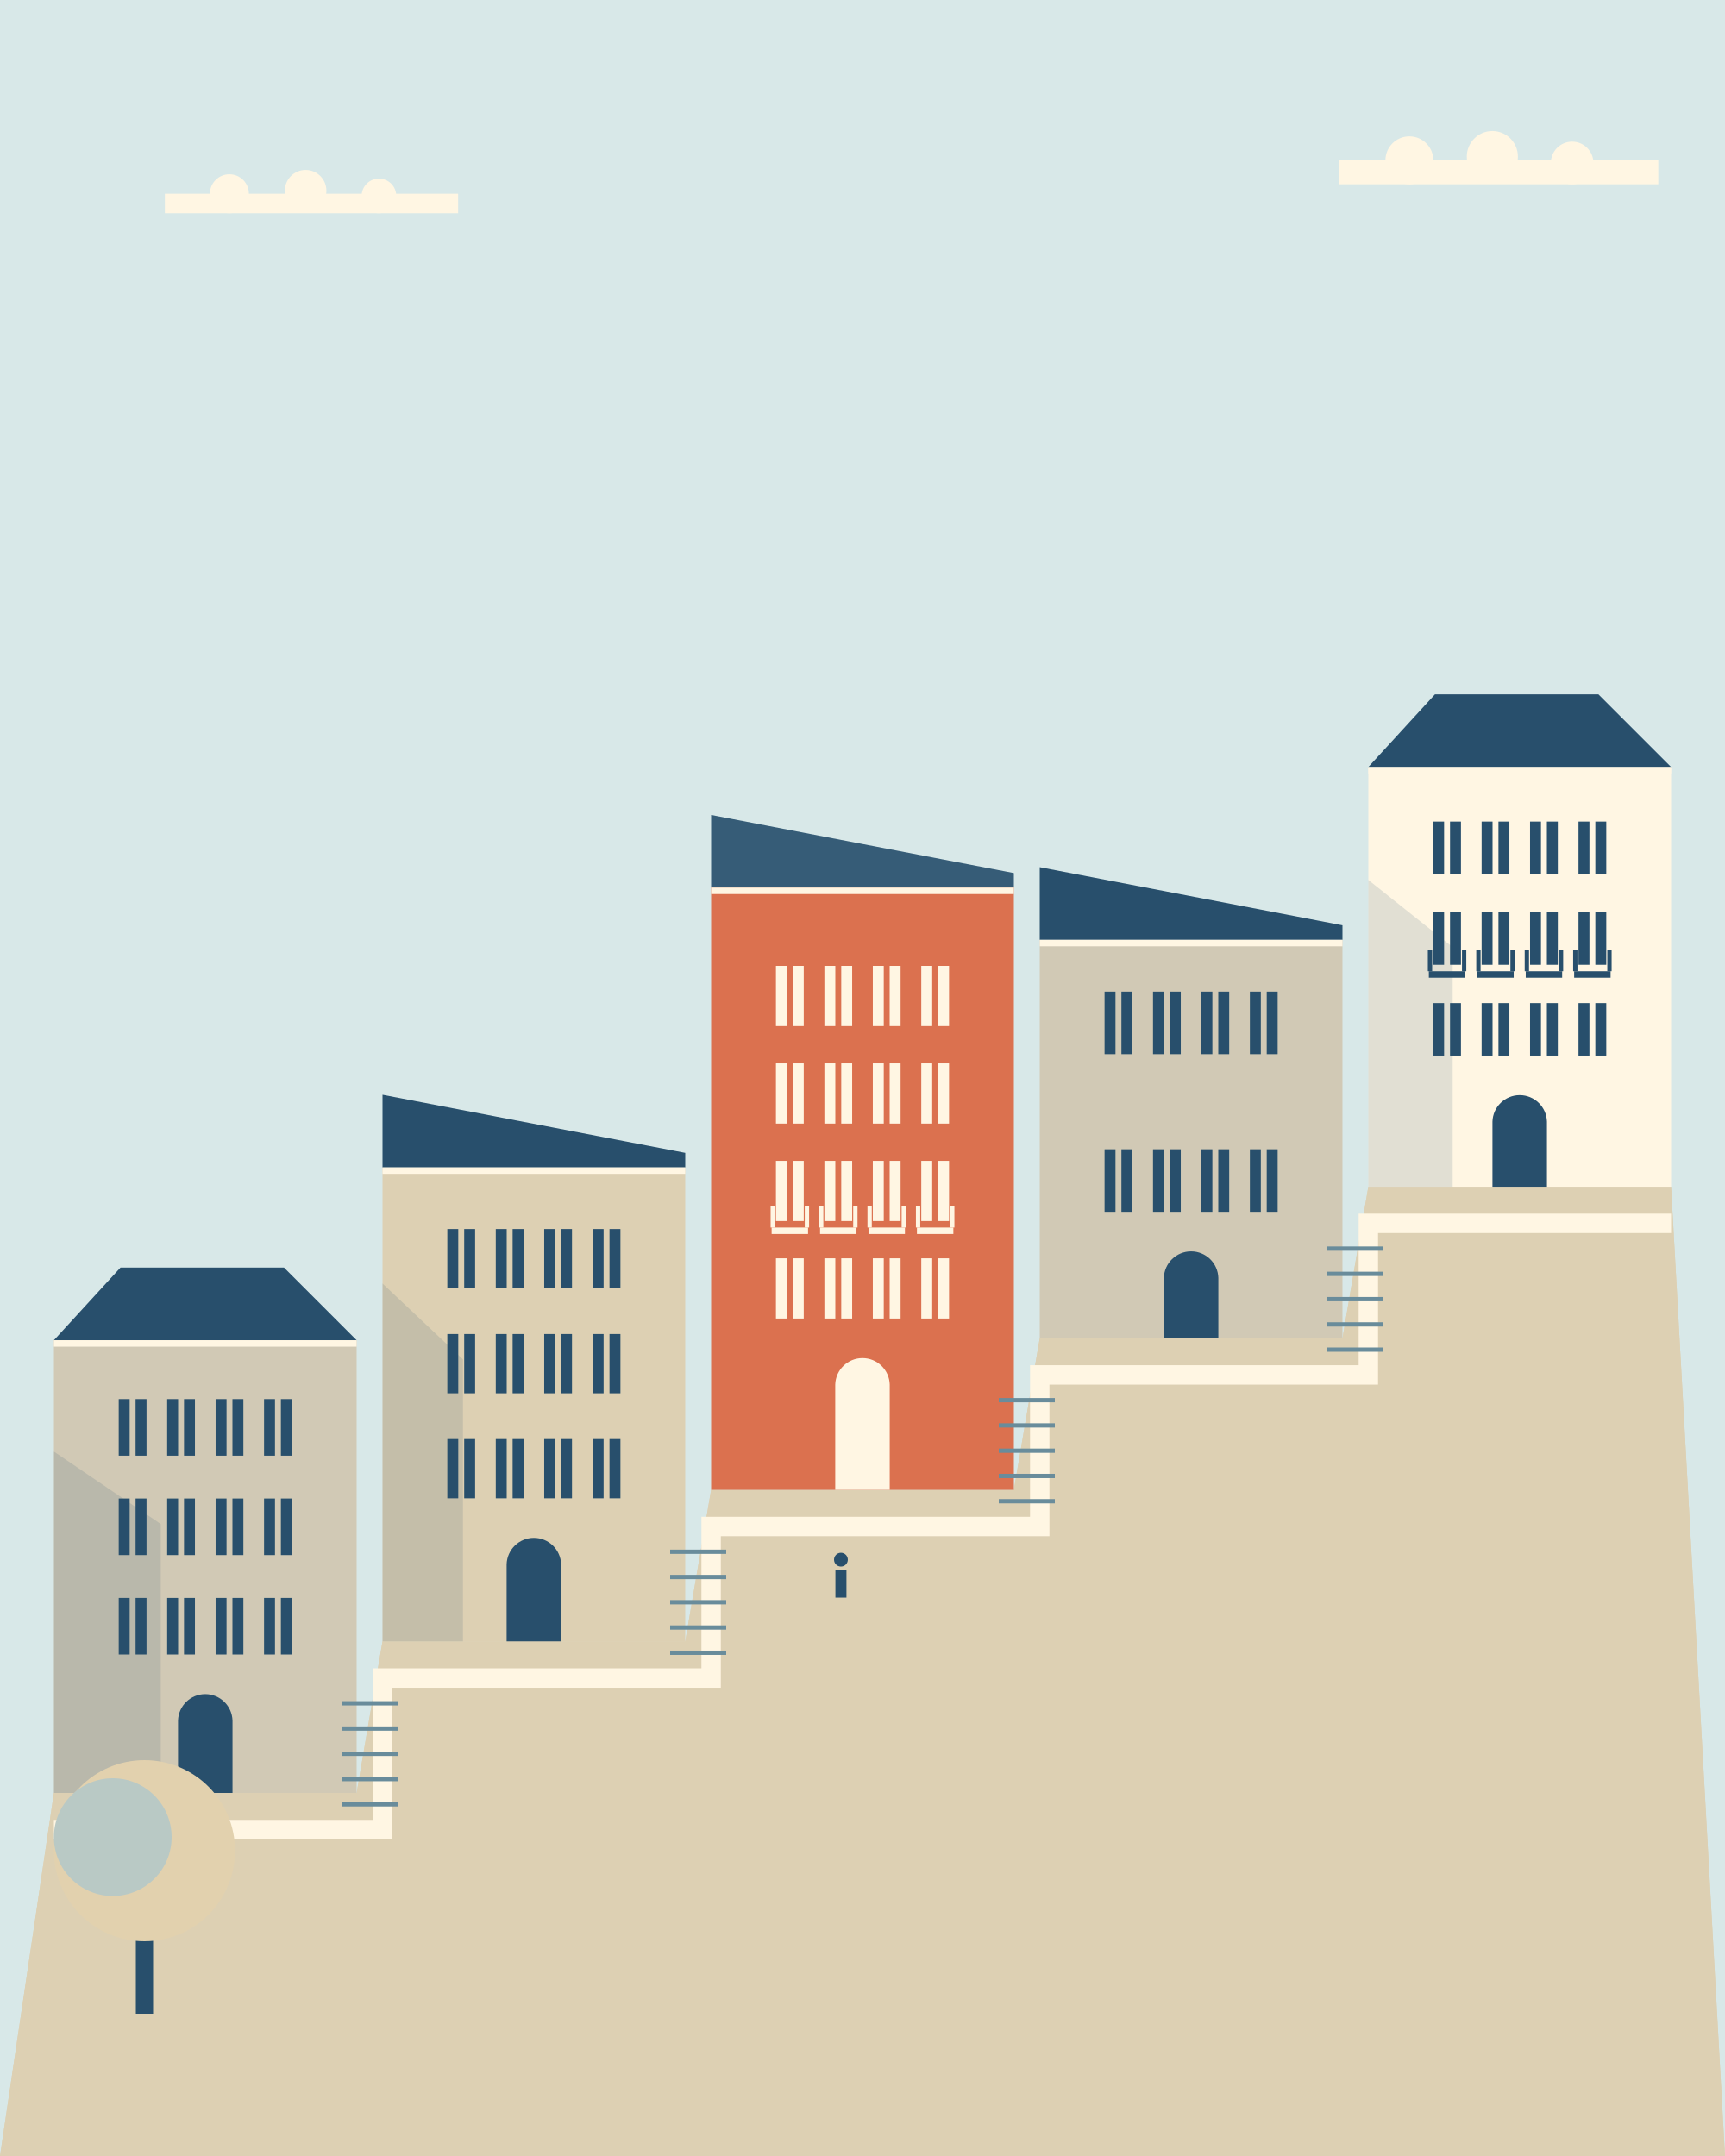
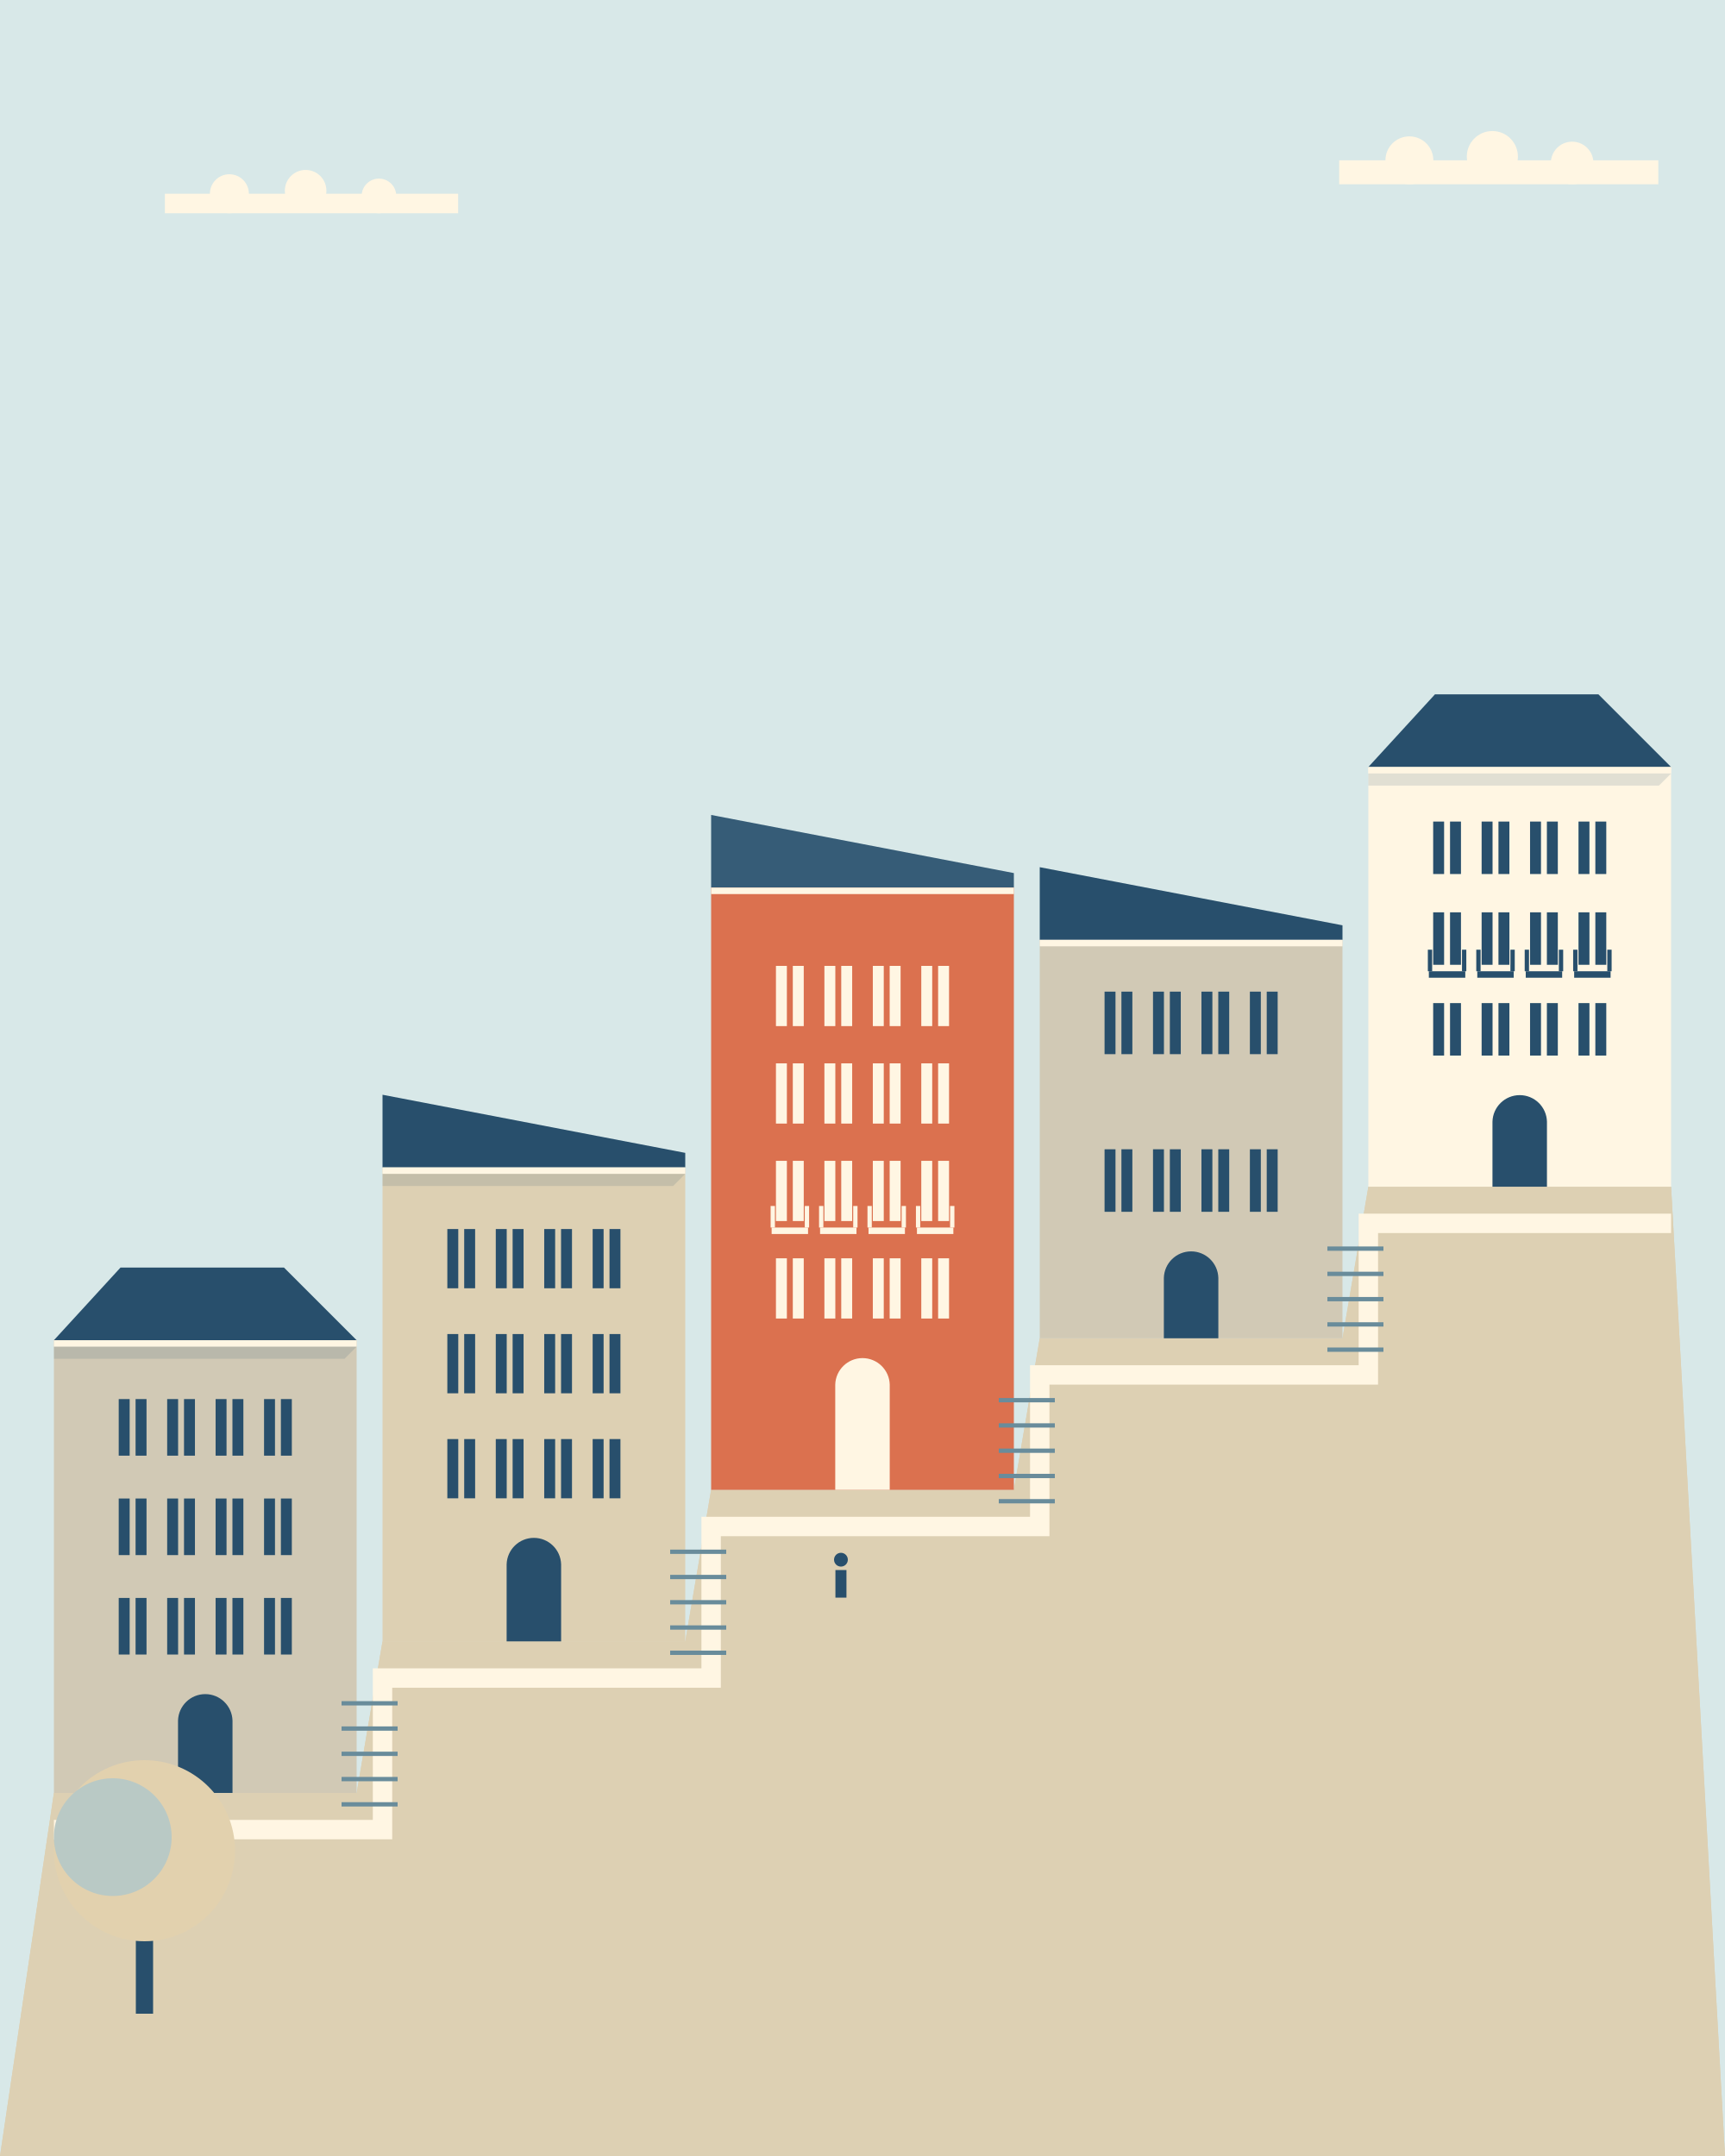
<svg xmlns="http://www.w3.org/2000/svg" width="800" height="1000" viewBox="0 0 800 1000" role="img" aria-label="坂道・accents-032">
  <rect x="0" y="0" width="800" height="1000" fill="#d8e8e8" />
  <g data-cloud="true">
    <rect x="76.46" y="89.86" width="136.01" height="9.04" fill="#fff6e3" />
    <circle cx="106.38" cy="89.86" r="9.04" fill="#fff6e3" />
    <circle cx="141.74" cy="88.46" r="9.64" fill="#fff6e3" />
    <circle cx="175.75" cy="90.87" r="8.03" fill="#fff6e3" />
  </g>
  <g data-cloud="true">
    <rect x="621.07" y="74.36" width="148" height="11.11" fill="#fff6e3" />
    <circle cx="653.63" cy="74.36" r="11.11" fill="#fff6e3" />
    <circle cx="692.11" cy="72.63" r="11.85" fill="#fff6e3" />
    <circle cx="729.11" cy="75.59" r="9.88" fill="#fff6e3" />
  </g>
  <polygon points="25,831.61 165.4,831.61 177.4,761.31 317.8,761.31 329.8,691.02 470.2,691.02 482.2,620.72 622.6,620.72 634.6,550.42 775,550.42 800,1000 0,1000" fill="#ddd0b3" />
  <polygon points="25,831.61 165.4,831.61 177.4,761.31 317.8,761.31 329.8,691.02 470.2,691.02 482.2,620.72 622.6,620.72 634.6,550.42 775,550.42 800,1000 0,1000" fill="#ddd0b3" />
  <g data-building="b0-0">
    <rect x="25" y="621.62" width="140.4" height="209.99" fill="#d1c9b5" />
    <polygon points="25,621.62 55.89,587.92 131.7,587.92 165.4,621.62" fill="#284f6c" />
    <rect x="25" y="621.62" width="140.4" height="3" fill="#fff6e3" />
-     <g data-wall-shadow="1">
-       <polygon points="25,673.27 74.56,706.87 74.56,831.61 25,831.61" fill="#284f6c" fill-opacity="0.14" />
+     <g data-wall-shadow="1" data-shadow-source="eave">
+       <polygon points="25,624.62 165.4,624.62 159.78,630.24 25,630.24" fill="#284f6c" fill-opacity="0.14" />
    </g>
    <rect x="55.06" y="648.92" width="5.07" height="26.25" fill="#284f6c" />
    <rect x="62.88" y="648.92" width="5.07" height="26.25" fill="#284f6c" />
    <rect x="77.53" y="648.92" width="5.07" height="26.25" fill="#284f6c" />
    <rect x="85.34" y="648.92" width="5.07" height="26.25" fill="#284f6c" />
    <rect x="99.99" y="648.92" width="5.07" height="26.25" fill="#284f6c" />
    <rect x="107.8" y="648.92" width="5.07" height="26.25" fill="#284f6c" />
    <rect x="122.46" y="648.92" width="5.07" height="26.25" fill="#284f6c" />
    <rect x="130.27" y="648.92" width="5.07" height="26.25" fill="#284f6c" />
    <rect x="55.06" y="695.04" width="5.07" height="26.25" fill="#284f6c" />
    <rect x="62.88" y="695.04" width="5.07" height="26.25" fill="#284f6c" />
    <rect x="77.53" y="695.04" width="5.07" height="26.25" fill="#284f6c" />
    <rect x="85.34" y="695.04" width="5.07" height="26.25" fill="#284f6c" />
    <rect x="99.99" y="695.04" width="5.07" height="26.25" fill="#284f6c" />
    <rect x="107.8" y="695.04" width="5.07" height="26.25" fill="#284f6c" />
    <rect x="122.46" y="695.04" width="5.07" height="26.25" fill="#284f6c" />
    <rect x="130.27" y="695.04" width="5.07" height="26.25" fill="#284f6c" />
    <rect x="55.06" y="741.16" width="5.07" height="26.25" fill="#284f6c" />
    <rect x="62.88" y="741.16" width="5.07" height="26.25" fill="#284f6c" />
    <rect x="77.53" y="741.16" width="5.07" height="26.25" fill="#284f6c" />
    <rect x="85.34" y="741.16" width="5.07" height="26.25" fill="#284f6c" />
    <rect x="99.99" y="741.16" width="5.07" height="26.25" fill="#284f6c" />
    <rect x="107.8" y="741.16" width="5.07" height="26.25" fill="#284f6c" />
    <rect x="122.46" y="741.16" width="5.07" height="26.25" fill="#284f6c" />
    <rect x="130.27" y="741.16" width="5.07" height="26.25" fill="#284f6c" />
    <path d="M82.56 831.61V798.05a12.64 12.64 0 0 1 25.27 0V831.61Z" fill="#284f6c" />
  </g>
  <g data-building="b0-1">
    <rect x="177.4" y="541.47" width="140.4" height="219.84" fill="#ddd0b3" />
    <polygon points="177.4,541.47 177.4,507.77 317.8,534.73 317.8,541.47" fill="#284f6c" />
    <rect x="177.4" y="541.47" width="140.4" height="3" fill="#fff6e3" />
-     <g data-wall-shadow="1">
-       <polygon points="177.4,595.33 214.71,630.51 214.71,761.31 177.4,761.31" fill="#284f6c" fill-opacity="0.14" />
+     <g data-wall-shadow="1" data-shadow-source="eave">
+       <polygon points="177.4,544.47 317.8,544.47 312.18,550.09 177.4,550.09" fill="#284f6c" fill-opacity="0.14" />
    </g>
    <rect x="207.46" y="570.05" width="5.07" height="27.48" fill="#284f6c" />
    <rect x="215.28" y="570.05" width="5.07" height="27.48" fill="#284f6c" />
    <rect x="229.93" y="570.05" width="5.07" height="27.48" fill="#284f6c" />
    <rect x="237.74" y="570.05" width="5.07" height="27.48" fill="#284f6c" />
    <rect x="252.39" y="570.05" width="5.07" height="27.48" fill="#284f6c" />
    <rect x="260.2" y="570.05" width="5.07" height="27.48" fill="#284f6c" />
    <rect x="274.86" y="570.05" width="5.07" height="27.48" fill="#284f6c" />
    <rect x="282.67" y="570.05" width="5.07" height="27.48" fill="#284f6c" />
    <rect x="207.46" y="618.76" width="5.07" height="27.48" fill="#284f6c" />
    <rect x="215.28" y="618.76" width="5.07" height="27.48" fill="#284f6c" />
    <rect x="229.93" y="618.76" width="5.07" height="27.48" fill="#284f6c" />
    <rect x="237.74" y="618.76" width="5.07" height="27.48" fill="#284f6c" />
    <rect x="252.39" y="618.76" width="5.07" height="27.48" fill="#284f6c" />
    <rect x="260.2" y="618.76" width="5.07" height="27.48" fill="#284f6c" />
    <rect x="274.86" y="618.76" width="5.07" height="27.48" fill="#284f6c" />
    <rect x="282.67" y="618.76" width="5.07" height="27.48" fill="#284f6c" />
    <rect x="207.46" y="667.47" width="5.07" height="27.48" fill="#284f6c" />
    <rect x="215.28" y="667.47" width="5.07" height="27.48" fill="#284f6c" />
    <rect x="229.93" y="667.47" width="5.07" height="27.48" fill="#284f6c" />
    <rect x="237.74" y="667.47" width="5.07" height="27.48" fill="#284f6c" />
    <rect x="252.39" y="667.47" width="5.07" height="27.48" fill="#284f6c" />
    <rect x="260.2" y="667.47" width="5.07" height="27.48" fill="#284f6c" />
    <rect x="274.86" y="667.47" width="5.07" height="27.48" fill="#284f6c" />
    <rect x="282.67" y="667.47" width="5.07" height="27.48" fill="#284f6c" />
    <path d="M234.96 761.31V725.58a12.64 12.64 0 0 1 25.27 0V761.31Z" fill="#284f6c" />
  </g>
  <g data-building="b0-2">
    <rect x="329.8" y="411.69" width="140.4" height="279.33" fill="#db714f" />
    <polygon points="329.8,411.69 329.8,377.99 470.2,404.95 470.2,411.69" fill="#365c77" />
    <rect x="329.8" y="411.69" width="140.4" height="3" fill="#fff6e3" />
    <rect x="359.86" y="448" width="5.07" height="27.93" fill="#fff6e3" />
    <rect x="367.68" y="448" width="5.07" height="27.93" fill="#fff6e3" />
    <rect x="382.33" y="448" width="5.07" height="27.93" fill="#fff6e3" />
    <rect x="390.14" y="448" width="5.07" height="27.93" fill="#fff6e3" />
    <rect x="404.79" y="448" width="5.07" height="27.93" fill="#fff6e3" />
    <rect x="412.6" y="448" width="5.07" height="27.93" fill="#fff6e3" />
    <rect x="427.26" y="448" width="5.07" height="27.93" fill="#fff6e3" />
    <rect x="435.07" y="448" width="5.07" height="27.93" fill="#fff6e3" />
    <rect x="359.86" y="493.21" width="5.07" height="27.93" fill="#fff6e3" />
    <rect x="367.68" y="493.21" width="5.07" height="27.93" fill="#fff6e3" />
    <rect x="382.33" y="493.21" width="5.07" height="27.93" fill="#fff6e3" />
    <rect x="390.14" y="493.21" width="5.07" height="27.93" fill="#fff6e3" />
    <rect x="404.79" y="493.21" width="5.07" height="27.93" fill="#fff6e3" />
    <rect x="412.6" y="493.21" width="5.07" height="27.93" fill="#fff6e3" />
    <rect x="427.26" y="493.21" width="5.07" height="27.93" fill="#fff6e3" />
    <rect x="435.07" y="493.21" width="5.07" height="27.93" fill="#fff6e3" />
    <rect x="359.86" y="538.42" width="5.07" height="27.93" fill="#fff6e3" />
    <rect x="367.68" y="538.42" width="5.07" height="27.93" fill="#fff6e3" />
    <rect x="357.86" y="569.36" width="16.89" height="3" fill="#fff6e3" />
    <path d="M358.39 559.36v10m15.84 -10v10" fill="none" stroke="#fff6e3" stroke-width="2" />
    <rect x="382.33" y="538.42" width="5.07" height="27.93" fill="#fff6e3" />
    <rect x="390.14" y="538.42" width="5.07" height="27.93" fill="#fff6e3" />
    <rect x="380.32" y="569.36" width="16.89" height="3" fill="#fff6e3" />
    <path d="M380.85 559.36v10m15.84 -10v10" fill="none" stroke="#fff6e3" stroke-width="2" />
    <rect x="404.79" y="538.42" width="5.07" height="27.93" fill="#fff6e3" />
    <rect x="412.6" y="538.42" width="5.07" height="27.93" fill="#fff6e3" />
    <rect x="402.79" y="569.36" width="16.89" height="3" fill="#fff6e3" />
    <path d="M403.31 559.36v10m15.84 -10v10" fill="none" stroke="#fff6e3" stroke-width="2" />
    <rect x="427.26" y="538.42" width="5.07" height="27.93" fill="#fff6e3" />
    <rect x="435.07" y="538.42" width="5.07" height="27.93" fill="#fff6e3" />
    <rect x="425.25" y="569.36" width="16.89" height="3" fill="#fff6e3" />
    <path d="M425.78 559.36v10m15.84 -10v10" fill="none" stroke="#fff6e3" stroke-width="2" />
    <rect x="359.86" y="583.63" width="5.07" height="27.93" fill="#fff6e3" />
    <rect x="367.68" y="583.63" width="5.07" height="27.93" fill="#fff6e3" />
    <rect x="382.33" y="583.63" width="5.07" height="27.93" fill="#fff6e3" />
    <rect x="390.14" y="583.63" width="5.07" height="27.93" fill="#fff6e3" />
    <rect x="404.79" y="583.63" width="5.07" height="27.93" fill="#fff6e3" />
    <rect x="412.6" y="583.63" width="5.07" height="27.93" fill="#fff6e3" />
    <rect x="427.26" y="583.63" width="5.07" height="27.93" fill="#fff6e3" />
    <rect x="435.07" y="583.63" width="5.07" height="27.93" fill="#fff6e3" />
    <path d="M387.36 691.02V642.2a12.64 12.64 0 0 1 25.27 0V691.02Z" fill="#fff6e3" />
  </g>
  <g data-building="b0-3">
    <rect x="482.2" y="435.92" width="140.4" height="184.8" fill="#d1c9b5" />
    <polygon points="482.2,435.92 482.2,402.22 622.6,429.18 622.6,435.92" fill="#284f6c" />
    <rect x="482.2" y="435.92" width="140.4" height="3" fill="#fff6e3" />
    <rect x="512.26" y="459.94" width="5.07" height="29" fill="#284f6c" />
    <rect x="520.08" y="459.94" width="5.07" height="29" fill="#284f6c" />
    <rect x="534.73" y="459.94" width="5.07" height="29" fill="#284f6c" />
    <rect x="542.54" y="459.94" width="5.07" height="29" fill="#284f6c" />
    <rect x="557.19" y="459.94" width="5.07" height="29" fill="#284f6c" />
    <rect x="565" y="459.94" width="5.07" height="29" fill="#284f6c" />
    <rect x="579.66" y="459.94" width="5.07" height="29" fill="#284f6c" />
    <rect x="587.47" y="459.94" width="5.07" height="29" fill="#284f6c" />
    <rect x="512.26" y="533.06" width="5.07" height="29" fill="#284f6c" />
    <rect x="520.08" y="533.06" width="5.07" height="29" fill="#284f6c" />
    <rect x="534.73" y="533.06" width="5.07" height="29" fill="#284f6c" />
    <rect x="542.54" y="533.06" width="5.07" height="29" fill="#284f6c" />
    <rect x="557.19" y="533.06" width="5.07" height="29" fill="#284f6c" />
    <rect x="565" y="533.06" width="5.07" height="29" fill="#284f6c" />
    <rect x="579.66" y="533.06" width="5.07" height="29" fill="#284f6c" />
    <rect x="587.47" y="533.06" width="5.07" height="29" fill="#284f6c" />
    <path d="M539.76 620.72V592.7a12.64 12.64 0 0 1 25.27 0V620.72Z" fill="#284f6c" />
  </g>
  <g data-building="b0-4">
    <rect x="634.6" y="355.75" width="140.4" height="194.67" fill="#fff6e3" />
    <polygon points="634.6,355.75 665.49,322.05 741.3,322.05 775,355.75" fill="#284f6c" />
    <rect x="634.6" y="355.75" width="140.4" height="3" fill="#fff6e3" />
-     <g data-wall-shadow="1">
-       <polygon points="634.6,408.15 673.7,439.3 673.7,550.42 634.6,550.42" fill="#284f6c" fill-opacity="0.14" />
+     <g data-wall-shadow="1" data-shadow-source="eave">
+       <polygon points="634.6,358.75 775,358.75 769.38,364.37 634.6,364.37" fill="#284f6c" fill-opacity="0.14" />
    </g>
    <rect x="664.66" y="381.06" width="5.07" height="24.33" fill="#284f6c" />
    <rect x="672.48" y="381.06" width="5.07" height="24.33" fill="#284f6c" />
    <rect x="687.13" y="381.06" width="5.07" height="24.33" fill="#284f6c" />
    <rect x="694.94" y="381.06" width="5.07" height="24.33" fill="#284f6c" />
    <rect x="709.59" y="381.06" width="5.07" height="24.33" fill="#284f6c" />
    <rect x="717.4" y="381.06" width="5.07" height="24.33" fill="#284f6c" />
    <rect x="732.06" y="381.06" width="5.07" height="24.33" fill="#284f6c" />
    <rect x="739.87" y="381.06" width="5.07" height="24.33" fill="#284f6c" />
    <rect x="664.66" y="423.16" width="5.07" height="24.33" fill="#284f6c" />
    <rect x="672.48" y="423.16" width="5.07" height="24.33" fill="#284f6c" />
    <rect x="662.66" y="450.49" width="16.89" height="3" fill="#284f6c" />
    <path d="M663.19 440.49v10m15.84 -10v10" fill="none" stroke="#284f6c" stroke-width="2" />
    <rect x="687.13" y="423.16" width="5.07" height="24.33" fill="#284f6c" />
    <rect x="694.94" y="423.16" width="5.07" height="24.33" fill="#284f6c" />
    <rect x="685.12" y="450.49" width="16.89" height="3" fill="#284f6c" />
    <path d="M685.65 440.49v10m15.84 -10v10" fill="none" stroke="#284f6c" stroke-width="2" />
    <rect x="709.59" y="423.16" width="5.07" height="24.33" fill="#284f6c" />
    <rect x="717.4" y="423.16" width="5.07" height="24.33" fill="#284f6c" />
    <rect x="707.59" y="450.49" width="16.89" height="3" fill="#284f6c" />
    <path d="M708.11 440.49v10m15.84 -10v10" fill="none" stroke="#284f6c" stroke-width="2" />
    <rect x="732.06" y="423.16" width="5.07" height="24.33" fill="#284f6c" />
    <rect x="739.87" y="423.16" width="5.07" height="24.33" fill="#284f6c" />
    <rect x="730.05" y="450.49" width="16.89" height="3" fill="#284f6c" />
    <path d="M730.58 440.49v10m15.84 -10v10" fill="none" stroke="#284f6c" stroke-width="2" />
    <rect x="664.66" y="465.26" width="5.07" height="24.33" fill="#284f6c" />
    <rect x="672.48" y="465.26" width="5.07" height="24.33" fill="#284f6c" />
    <rect x="687.13" y="465.26" width="5.07" height="24.33" fill="#284f6c" />
    <rect x="694.94" y="465.26" width="5.07" height="24.33" fill="#284f6c" />
    <rect x="709.59" y="465.26" width="5.07" height="24.33" fill="#284f6c" />
    <rect x="717.4" y="465.26" width="5.07" height="24.33" fill="#284f6c" />
    <rect x="732.06" y="465.26" width="5.07" height="24.33" fill="#284f6c" />
    <rect x="739.87" y="465.26" width="5.07" height="24.33" fill="#284f6c" />
    <path d="M692.16 550.42V520.23a12.64 12.64 0 0 1 25.27 0V550.42Z" fill="#284f6c" />
  </g>
  <path d="M25 848.61H165.4V848.61H177.4V778.31H317.8V778.31H329.8V708.02H470.2V708.02H482.2V637.72H622.6V637.72H634.6V567.42H775V567.42" fill="none" stroke="#fff6e3" stroke-width="9" />
  <path d="M158.4 836.89h26" fill="none" stroke="#698c9b" stroke-width="2" />
  <path d="M158.4 825.18h26" fill="none" stroke="#698c9b" stroke-width="2" />
  <path d="M158.4 813.46h26" fill="none" stroke="#698c9b" stroke-width="2" />
  <path d="M158.4 801.74h26" fill="none" stroke="#698c9b" stroke-width="2" />
  <path d="M158.4 790.03h26" fill="none" stroke="#698c9b" stroke-width="2" />
  <path d="M310.8 766.59h26" fill="none" stroke="#698c9b" stroke-width="2" />
  <path d="M310.8 754.88h26" fill="none" stroke="#698c9b" stroke-width="2" />
  <path d="M310.8 743.16h26" fill="none" stroke="#698c9b" stroke-width="2" />
  <path d="M310.8 731.45h26" fill="none" stroke="#698c9b" stroke-width="2" />
  <path d="M310.8 719.74h26" fill="none" stroke="#698c9b" stroke-width="2" />
  <path d="M463.2 696.3h26" fill="none" stroke="#698c9b" stroke-width="2" />
  <path d="M463.2 684.59h26" fill="none" stroke="#698c9b" stroke-width="2" />
  <path d="M463.2 672.87h26" fill="none" stroke="#698c9b" stroke-width="2" />
  <path d="M463.2 661.15h26" fill="none" stroke="#698c9b" stroke-width="2" />
  <path d="M463.2 649.44h26" fill="none" stroke="#698c9b" stroke-width="2" />
  <path d="M615.6 626h26" fill="none" stroke="#698c9b" stroke-width="2" />
  <path d="M615.6 614.29h26" fill="none" stroke="#698c9b" stroke-width="2" />
  <path d="M615.6 602.57h26" fill="none" stroke="#698c9b" stroke-width="2" />
  <path d="M615.6 590.85h26" fill="none" stroke="#698c9b" stroke-width="2" />
  <path d="M615.6 579.14h26" fill="none" stroke="#698c9b" stroke-width="2" />
  <rect x="63" y="883.6" width="8" height="50.4" fill="#284f6c" />
  <circle cx="67" cy="858.4" r="42" fill="#e2d1ae" />
  <circle cx="52.3" cy="852.1" r="27.3" fill="#b9c9c5" />
  <circle cx="390" cy="723.42" r="3.2" fill="#284f6c" />
  <rect x="387.44" y="728.22" width="5.12" height="12.8" fill="#284f6c" />
</svg>
